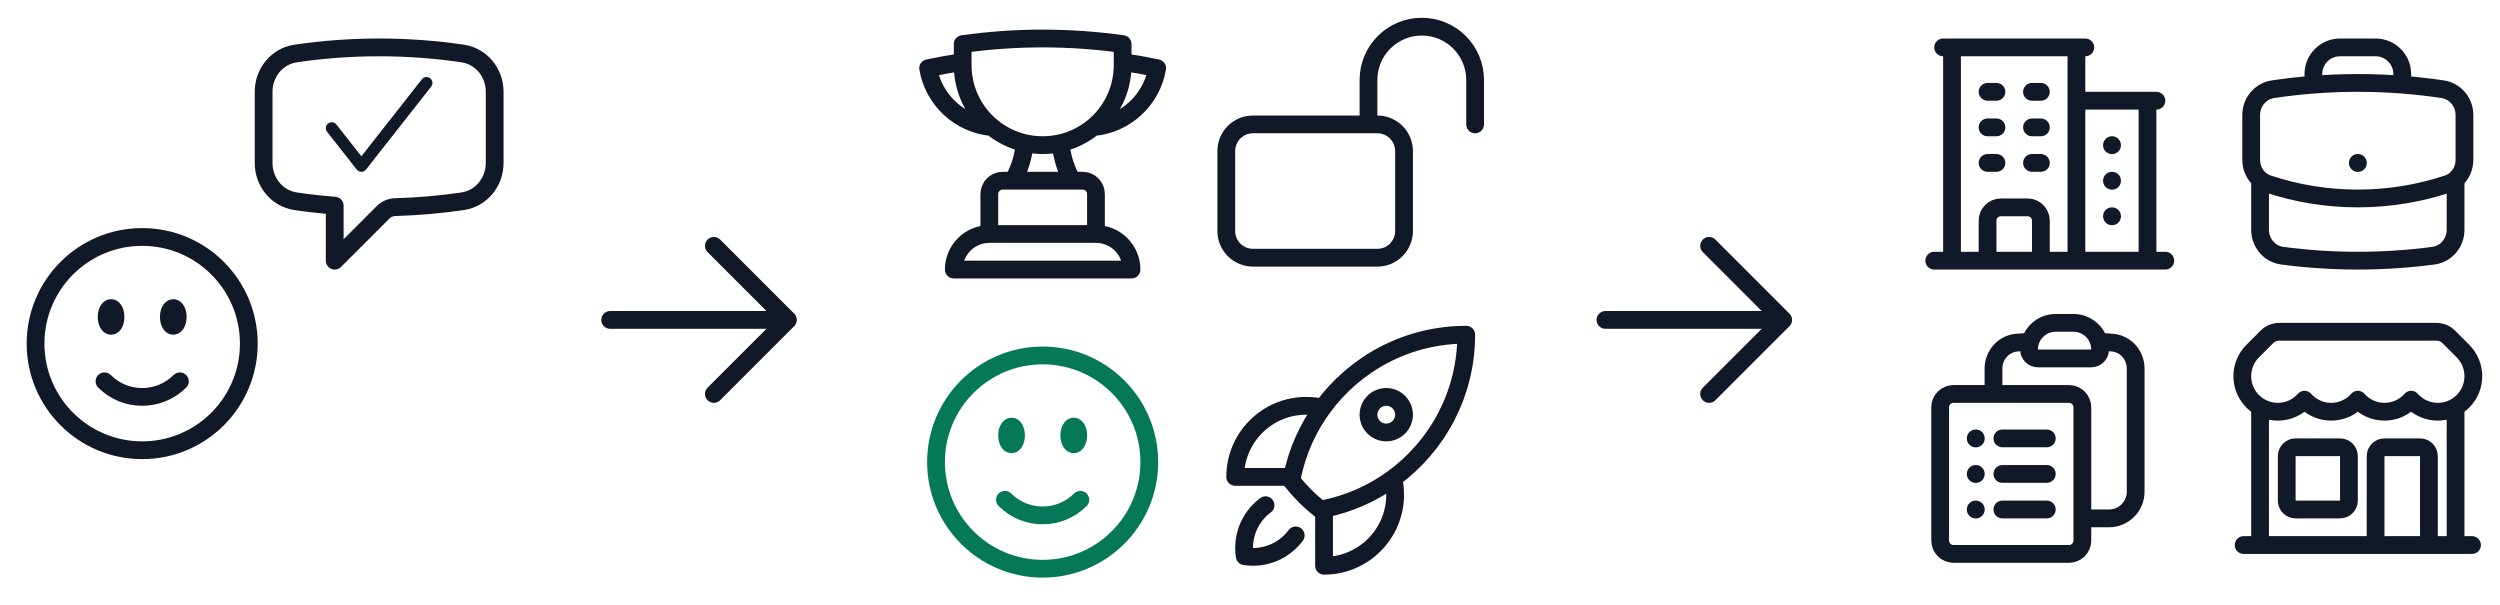
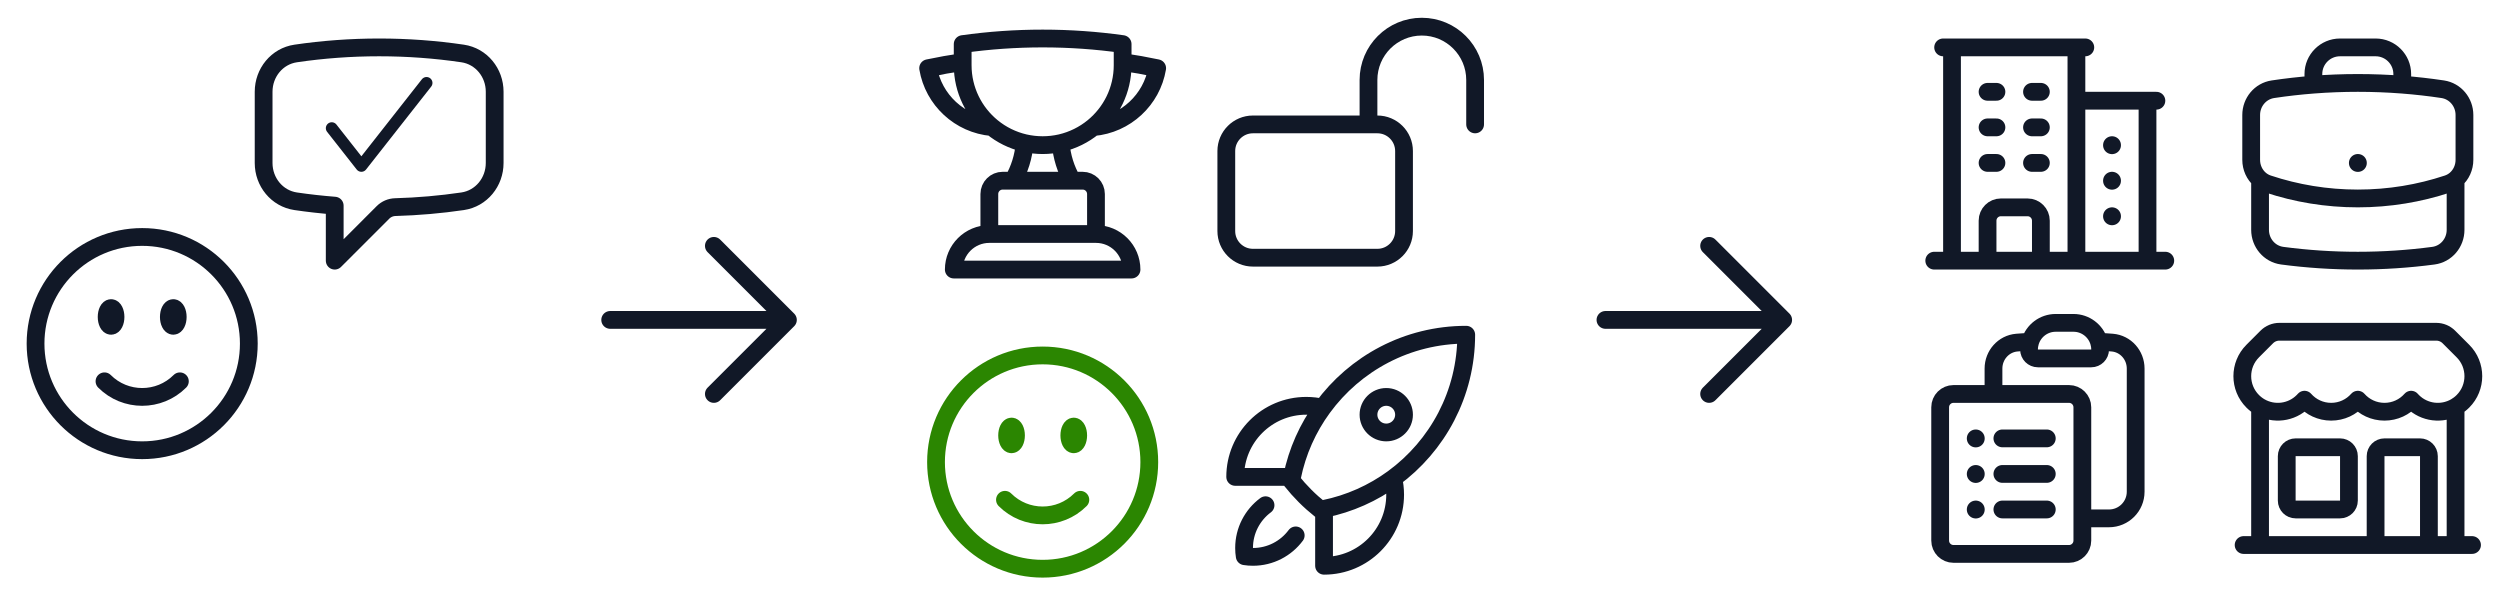
<svg xmlns="http://www.w3.org/2000/svg" width="211" height="51" viewBox="0 0 211 51" fill="none">
  <path d="M15.182 32.182C13.425 33.939 10.575 33.939 8.818 32.182M21 29C21 33.971 16.971 38 12 38C7.029 38 3 33.971 3 29C3 24.029 7.029 20 12 20C16.971 20 21 24.029 21 29ZM9.75 26.75C9.75 27.164 9.582 27.5 9.375 27.5C9.168 27.5 9 27.164 9 26.75C9 26.336 9.168 26 9.375 26C9.582 26 9.75 26.336 9.75 26.75ZM9.375 26.75H9.383V26.765H9.375V26.75ZM15 26.75C15 27.164 14.832 27.5 14.625 27.5C14.418 27.5 14.25 27.164 14.25 26.75C14.25 26.336 14.418 26 14.625 26C14.832 26 15 26.336 15 26.75ZM14.625 26.75H14.633V26.765H14.625V26.75Z" stroke="#111827" stroke-width="1.5" stroke-linecap="round" stroke-linejoin="round" />
  <path d="M22.25 13.759C22.25 15.36 23.373 16.754 24.957 16.987C26.044 17.147 27.142 17.27 28.25 17.356V22L32.326 17.924C32.602 17.648 32.974 17.492 33.364 17.481C35.287 17.427 37.182 17.261 39.042 16.987C40.627 16.754 41.75 15.361 41.75 13.759V7.741C41.75 6.139 40.627 4.746 39.042 4.513C36.744 4.175 34.393 4 32 4C29.608 4 27.256 4.175 24.957 4.513C23.373 4.746 22.25 6.14 22.25 7.741V13.759Z" stroke="#111827" stroke-width="1.5" stroke-linecap="round" stroke-linejoin="round" />
  <path d="M36 7L30.5 14L28 10.818" stroke="#111827" stroke-linecap="round" stroke-linejoin="round" />
  <path d="M60.25 20.75L66.5 27M66.5 27L60.25 33.25M66.5 27H51.5" stroke="#111827" stroke-width="1.5" stroke-linecap="round" stroke-linejoin="round" />
  <path d="M92.5 19.75H83.5M92.5 19.75C94.157 19.75 95.5 21.093 95.5 22.75H80.5C80.5 21.093 81.843 19.75 83.5 19.75M92.5 19.75V16.375C92.5 15.754 91.997 15.25 91.375 15.25H90.504M83.5 19.75V16.375C83.5 15.754 84.004 15.25 84.625 15.25H85.497M90.504 15.25H85.497M90.504 15.25C89.956 14.304 89.61 13.227 89.522 12.078M85.497 15.25C86.044 14.304 86.391 13.227 86.478 12.078M81.25 5.236C80.268 5.379 79.296 5.553 78.334 5.756C78.784 8.423 80.995 10.493 83.73 10.728M81.25 5.236V5.5C81.25 7.608 82.216 9.49 83.73 10.728M81.25 5.236V3.721C83.456 3.411 85.709 3.25 88 3.25C90.291 3.25 92.545 3.411 94.75 3.721V5.236M83.73 10.728C84.517 11.372 85.453 11.841 86.478 12.078M94.75 5.236V5.5C94.75 7.608 93.784 9.49 92.271 10.728M94.75 5.236C95.733 5.379 96.705 5.553 97.666 5.756C97.216 8.423 95.005 10.493 92.271 10.728M92.271 10.728C91.483 11.372 90.547 11.841 89.522 12.078M89.522 12.078C89.033 12.19 88.524 12.25 88 12.25C87.477 12.25 86.968 12.19 86.478 12.078" stroke="#111827" stroke-width="1.5" stroke-linecap="round" stroke-linejoin="round" />
  <path d="M115.5 10.5V6.75C115.5 4.265 117.515 2.25 120 2.25C122.485 2.25 124.5 4.265 124.5 6.75V10.5M105.75 21.75H116.25C117.493 21.75 118.5 20.743 118.5 19.5V12.75C118.5 11.507 117.493 10.5 116.25 10.5H105.75C104.507 10.5 103.5 11.507 103.5 12.75V19.5C103.5 20.743 104.507 21.75 105.75 21.75Z" stroke="#111827" stroke-width="1.5" stroke-linecap="round" stroke-linejoin="round" />
-   <path d="M91.182 42.182C89.425 43.939 86.575 43.939 84.818 42.182M97 39C97 43.971 92.971 48 88 48C83.029 48 79 43.971 79 39C79 34.029 83.029 30 88 30C92.971 30 97 34.029 97 39ZM85.75 36.75C85.75 37.164 85.582 37.5 85.375 37.5C85.168 37.5 85 37.164 85 36.75C85 36.336 85.168 36 85.375 36C85.582 36 85.75 36.336 85.75 36.75ZM85.375 36.75H85.382V36.765H85.375V36.75ZM91 36.75C91 37.164 90.832 37.5 90.625 37.5C90.418 37.5 90.25 37.164 90.25 36.75C90.25 36.336 90.418 36 90.625 36C90.832 36 91 36.336 91 36.75ZM90.625 36.75H90.632V36.765H90.625V36.75Z" stroke="#047857" stroke-width="1.5" stroke-linecap="round" stroke-linejoin="round" />
+   <path d="M91.182 42.182C89.425 43.939 86.575 43.939 84.818 42.182M97 39C97 43.971 92.971 48 88 48C83.029 48 79 43.971 79 39C79 34.029 83.029 30 88 30C92.971 30 97 34.029 97 39ZM85.75 36.75C85.75 37.164 85.582 37.5 85.375 37.5C85.168 37.5 85 37.164 85 36.75C85 36.336 85.168 36 85.375 36C85.582 36 85.75 36.336 85.75 36.75ZM85.375 36.75H85.382V36.765H85.375V36.75ZM91 36.75C91 37.164 90.832 37.5 90.625 37.5C90.418 37.5 90.25 37.164 90.25 36.75C90.25 36.336 90.418 36 90.625 36C90.832 36 91 36.336 91 36.75ZM90.625 36.75H90.632V36.765H90.625V36.75Z" stroke="#2B8601" stroke-width="1.5" stroke-linecap="round" stroke-linejoin="round" />
  <path d="M117.59 40.37C117.695 40.813 117.75 41.275 117.75 41.75C117.75 45.064 115.064 47.75 111.75 47.75V42.95M117.59 40.37C121.324 37.641 123.75 33.229 123.75 28.25C118.771 28.25 114.359 30.676 111.631 34.41M117.59 40.37C115.882 41.618 113.899 42.514 111.75 42.95M111.631 34.41C111.188 34.305 110.725 34.25 110.25 34.25C106.936 34.25 104.25 36.936 104.25 40.25H109.051M111.631 34.41C110.383 36.118 109.487 38.101 109.051 40.25M111.75 42.95C111.647 42.971 111.543 42.991 111.439 43.01C110.532 42.291 109.71 41.469 108.991 40.562C109.01 40.458 109.03 40.354 109.051 40.25M106.812 42.641C105.712 43.461 105 44.772 105 46.25C105 46.487 105.018 46.719 105.054 46.946C105.281 46.982 105.513 47 105.75 47C107.228 47 108.539 46.288 109.359 45.188M118.5 35C118.5 35.828 117.828 36.5 117 36.5C116.172 36.5 115.5 35.828 115.5 35C115.5 34.172 116.172 33.5 117 33.5C117.828 33.5 118.5 34.172 118.5 35Z" stroke="#111827" stroke-width="1.5" stroke-linecap="round" stroke-linejoin="round" />
  <path d="M144.25 20.75L150.5 27M150.5 27L144.25 33.25M150.5 27H135.5" stroke="#111827" stroke-width="1.5" stroke-linecap="round" stroke-linejoin="round" />
  <path d="M169 37H172.75M169 40H172.75M169 43H172.75M175.75 43.75H178C179.243 43.75 180.25 42.743 180.25 41.5V31.108C180.25 29.973 179.405 29.01 178.274 28.916C177.901 28.885 177.526 28.859 177.15 28.836M171.35 28.836C171.285 29.046 171.25 29.269 171.25 29.5C171.25 29.914 171.586 30.25 172 30.25H176.5C176.914 30.25 177.25 29.914 177.25 29.5C177.25 29.269 177.215 29.046 177.15 28.836M171.35 28.836C171.633 27.918 172.488 27.25 173.5 27.25H175C176.012 27.25 176.867 27.918 177.15 28.836M171.35 28.836C170.974 28.859 170.599 28.885 170.226 28.916C169.095 29.01 168.25 29.973 168.25 31.108V33.25M168.25 33.25H164.875C164.254 33.25 163.75 33.754 163.75 34.375V45.625C163.75 46.246 164.254 46.75 164.875 46.75H174.625C175.246 46.75 175.75 46.246 175.75 45.625V34.375C175.75 33.754 175.246 33.25 174.625 33.25H168.25ZM166.75 37H166.758V37.008H166.75V37ZM166.75 40H166.758V40.008H166.75V40ZM166.75 43H166.758V43.008H166.75V43Z" stroke="#111827" stroke-width="1.5" stroke-linecap="round" stroke-linejoin="round" />
  <path d="M163.25 22H182.75M164.75 4V22M175.25 4V22M181.25 8.5V22M167.75 7.75H168.5M167.75 10.75H168.5M167.75 13.75H168.5M171.5 7.75H172.25M171.5 10.75H172.25M171.5 13.75H172.25M167.75 22V18.625C167.75 18.004 168.254 17.5 168.875 17.5H171.125C171.746 17.5 172.25 18.004 172.25 18.625V22M164 4H176M175.25 8.5H182M178.25 12.25H178.258V12.258H178.25V12.25ZM178.25 15.25H178.258V15.258H178.25V15.25ZM178.25 18.25H178.258V18.258H178.25V18.25Z" stroke="#111827" stroke-width="1.5" stroke-linecap="round" stroke-linejoin="round" />
  <path d="M207.25 15.15V19.4C207.25 20.494 206.463 21.436 205.378 21.58C203.291 21.857 201.162 22 199 22C196.838 22 194.709 21.857 192.622 21.58C191.537 21.436 190.75 20.494 190.75 19.4V15.15M207.25 15.15C207.722 14.748 208 14.139 208 13.489V9.706C208 8.625 207.232 7.691 206.163 7.531C205.038 7.362 203.9 7.233 202.75 7.144M207.25 15.15C207.056 15.315 206.83 15.445 206.577 15.529C204.195 16.321 201.648 16.75 199 16.75C196.352 16.75 193.805 16.321 191.423 15.529C191.17 15.445 190.944 15.315 190.75 15.15M190.75 15.15C190.278 14.748 190 14.139 190 13.489V9.706C190 8.625 190.768 7.691 191.837 7.531C192.962 7.362 194.1 7.233 195.25 7.144M202.75 7.144V6.25C202.75 5.007 201.743 4 200.5 4H197.5C196.257 4 195.25 5.007 195.25 6.25V7.144M202.75 7.144C201.513 7.049 200.262 7 199 7C197.738 7 196.487 7.049 195.25 7.144M199 13.75H199.007V13.758H199V13.75Z" stroke="#111827" stroke-width="1.5" stroke-linecap="round" stroke-linejoin="round" />
  <path d="M200.5 46V38.5C200.5 38.086 200.836 37.75 201.25 37.75H204.25C204.664 37.75 205 38.086 205 38.5V46M200.5 46H189.361M200.5 46H205M205 46H208.639M207.25 46V34.349M190.75 46V34.349M190.75 34.349C191.897 35.012 193.39 34.853 194.371 33.871C194.416 33.827 194.459 33.781 194.5 33.734C195.05 34.357 195.854 34.75 196.75 34.75C197.646 34.75 198.45 34.357 199 33.734C199.55 34.357 200.354 34.75 201.25 34.75C202.146 34.75 202.95 34.357 203.5 33.734C203.541 33.781 203.584 33.827 203.628 33.871C204.61 34.853 206.103 35.012 207.25 34.349M190.75 34.349C190.528 34.221 190.319 34.061 190.129 33.871C188.957 32.7 188.957 30.8 190.129 29.629L191.318 28.439C191.599 28.158 191.981 28 192.379 28H205.621C206.019 28 206.401 28.158 206.682 28.439L207.871 29.628C209.043 30.8 209.043 32.7 207.871 33.871C207.681 34.061 207.472 34.22 207.25 34.349M193.75 43H197.5C197.914 43 198.25 42.664 198.25 42.25V38.5C198.25 38.086 197.914 37.75 197.5 37.75H193.75C193.336 37.75 193 38.086 193 38.5V42.25C193 42.664 193.336 43 193.75 43Z" stroke="#111827" stroke-width="1.5" stroke-linecap="round" stroke-linejoin="round" />
</svg>
